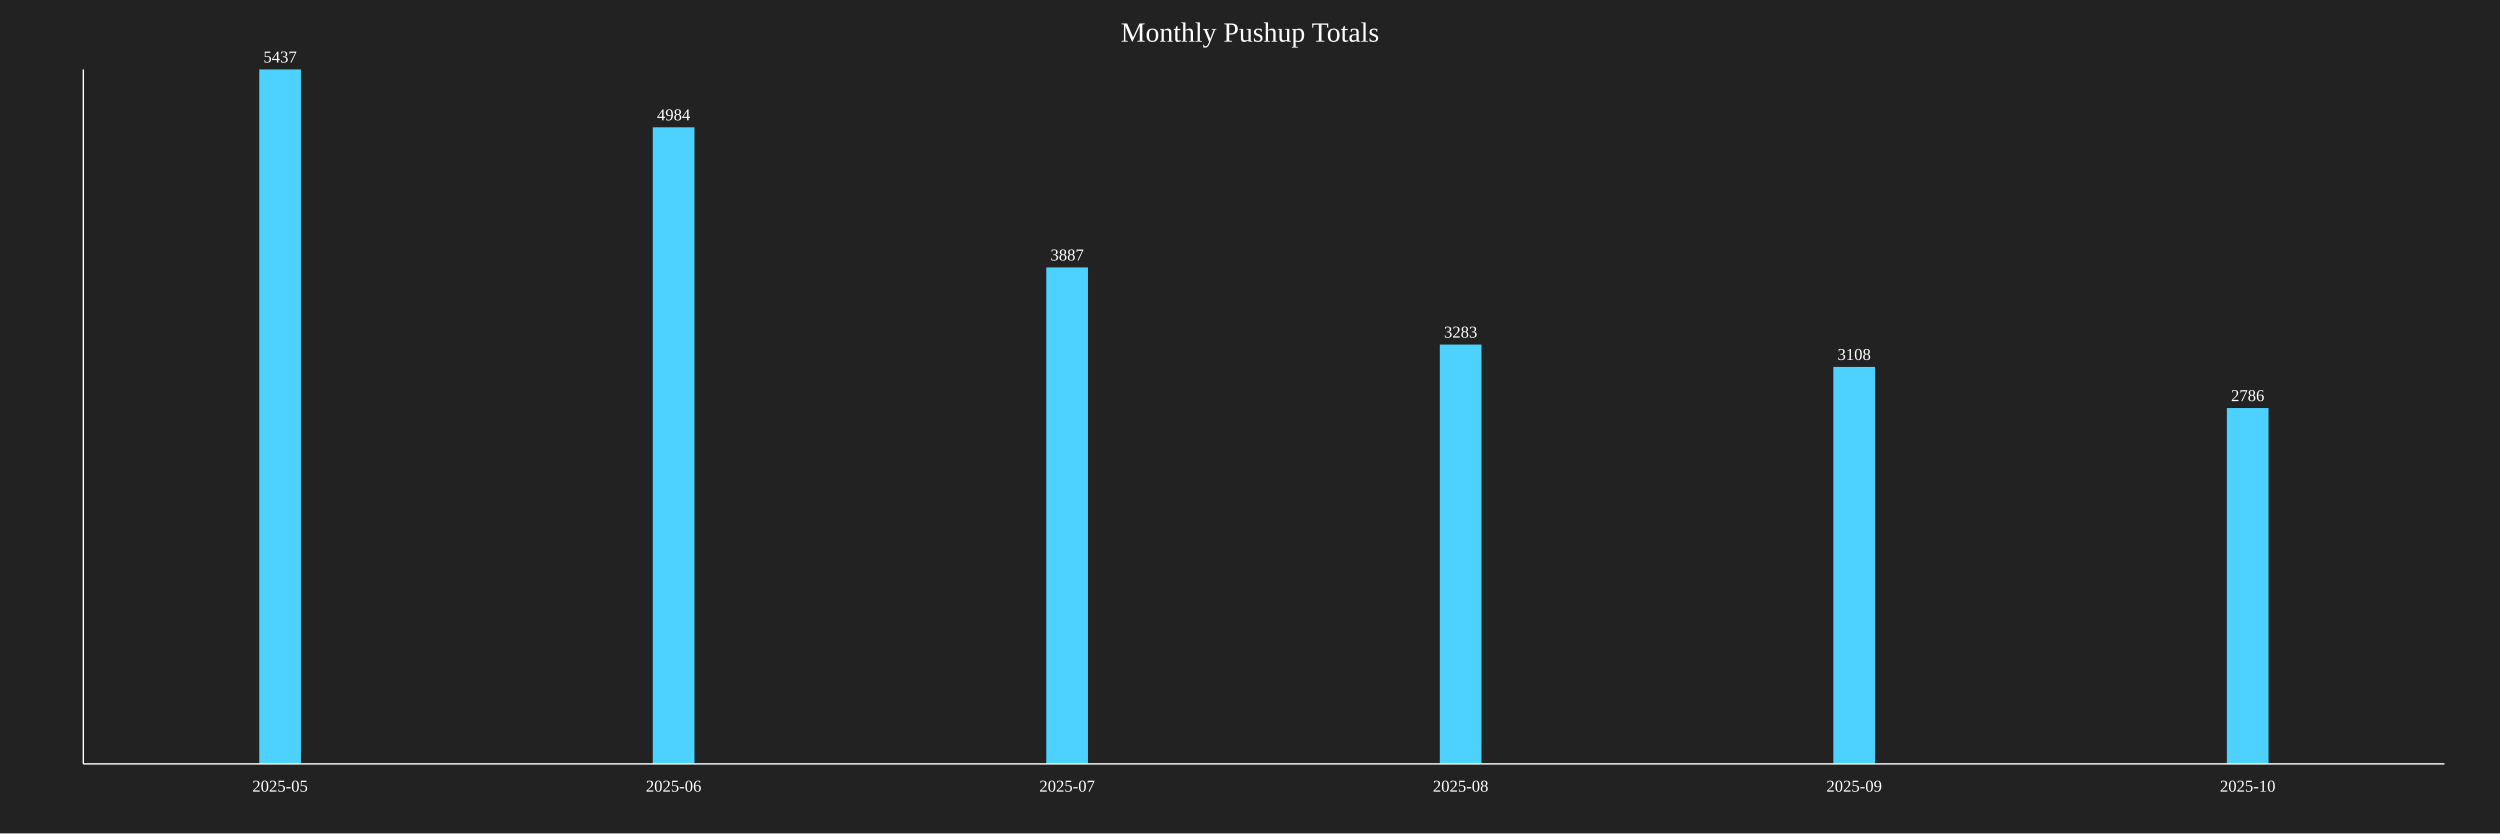
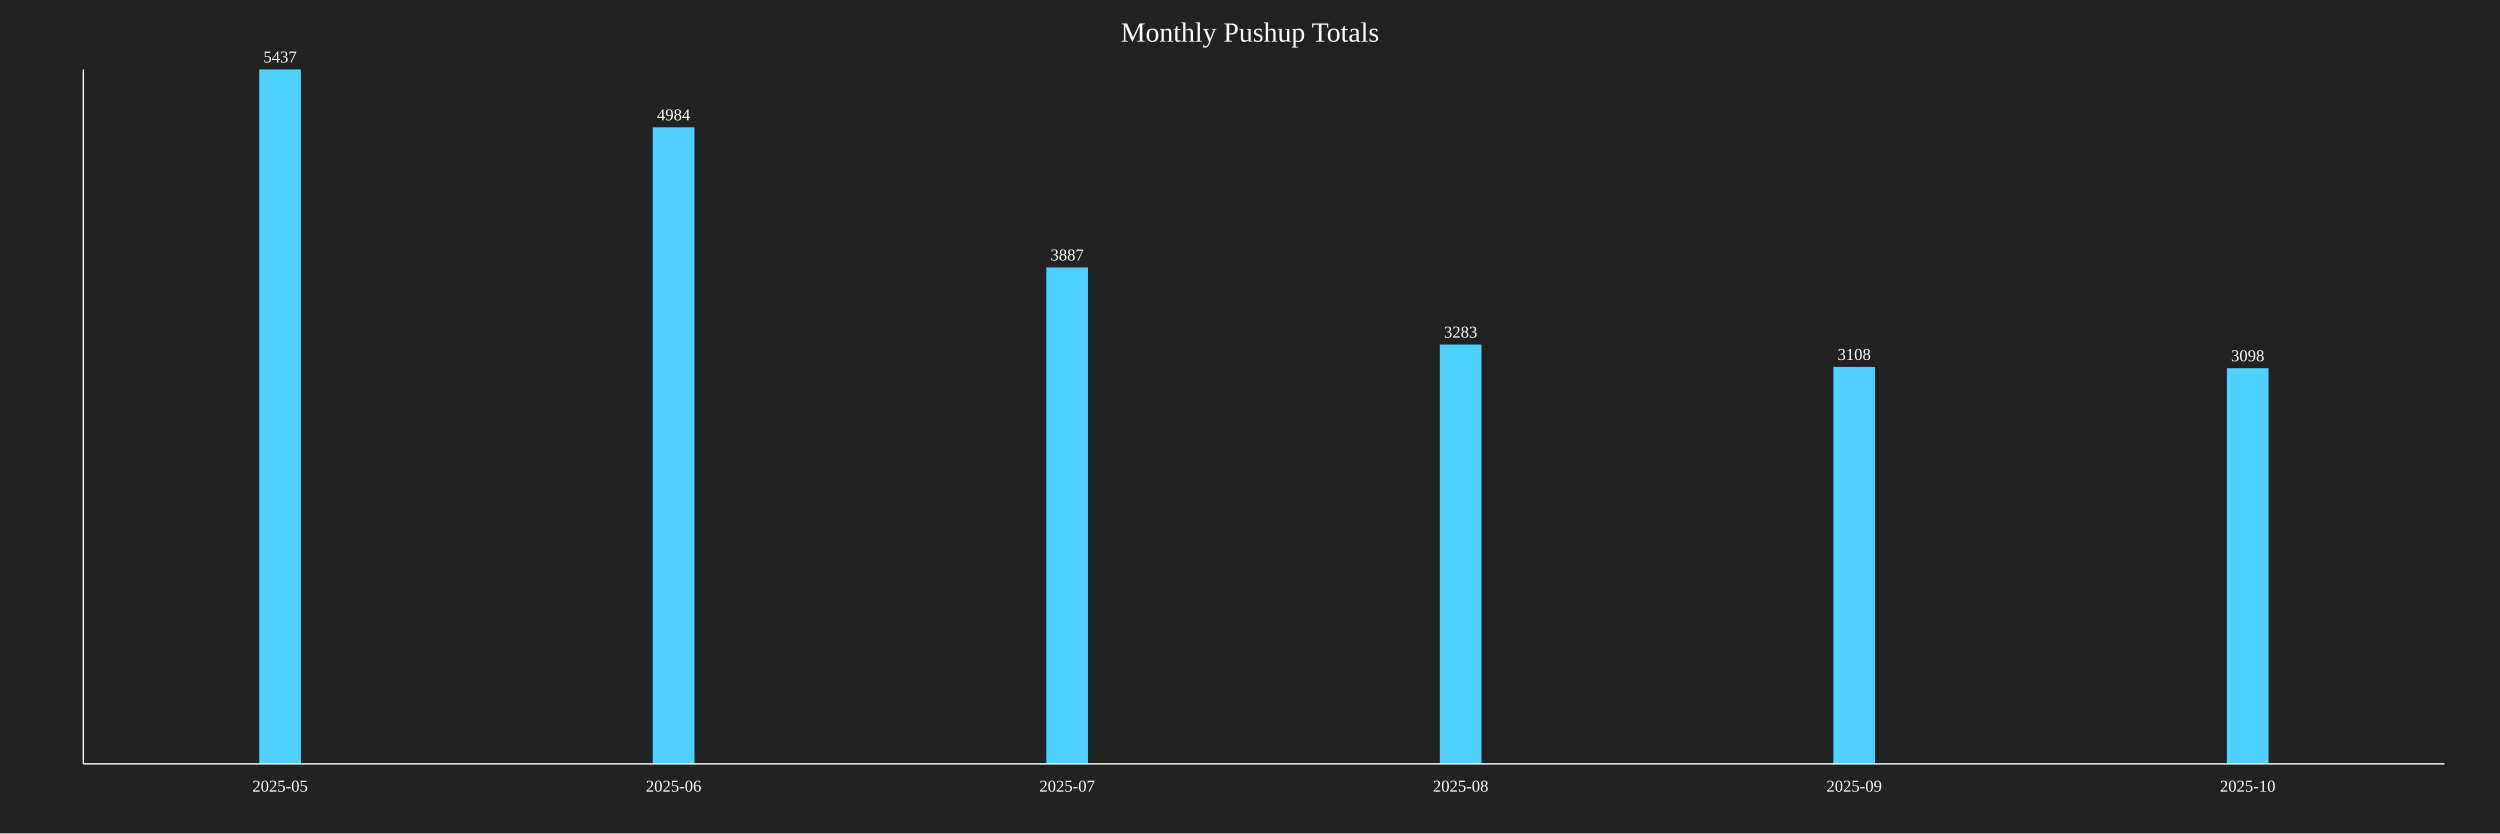
<svg xmlns="http://www.w3.org/2000/svg" baseProfile="full" height="600" version="1.1" width="1800">
  <defs />
  <rect fill="#222222" height="100%" width="100%" x="0" y="0" />
  <text fill="white" font-size="20" text-anchor="middle" x="900.0" y="30">Monthly Pushup Totals</text>
  <rect fill="#4DD2FF" height="500.0" width="30" x="186.667" y="50.0" />
  <text fill="white" font-size="12" text-anchor="middle" x="201.667" y="45.0">5437</text>
  <text fill="white" font-size="12" text-anchor="middle" x="201.667" y="570">2025-05</text>
  <rect fill="#4DD2FF" height="458.341" width="30" x="470.0" y="91.659" />
  <text fill="white" font-size="12" text-anchor="middle" x="485.0" y="86.659">4984</text>
  <text fill="white" font-size="12" text-anchor="middle" x="485.0" y="570">2025-06</text>
  <rect fill="#4DD2FF" height="357.458" width="30" x="753.333" y="192.542" />
  <text fill="white" font-size="12" text-anchor="middle" x="768.333" y="187.542">3887</text>
  <text fill="white" font-size="12" text-anchor="middle" x="768.333" y="570">2025-07</text>
  <rect fill="#4DD2FF" height="301.913" width="30" x="1036.667" y="248.087" />
  <text fill="white" font-size="12" text-anchor="middle" x="1051.667" y="243.087">3283</text>
  <text fill="white" font-size="12" text-anchor="middle" x="1051.667" y="570">2025-08</text>
  <rect fill="#4DD2FF" height="285.819" width="30" x="1320.0" y="264.181" />
  <text fill="white" font-size="12" text-anchor="middle" x="1335.0" y="259.181">3108</text>
  <text fill="white" font-size="12" text-anchor="middle" x="1335.0" y="570">2025-09</text>
-   <rect fill="#4DD2FF" height="256.207" width="30" x="1603.333" y="293.793" />
-   <text fill="white" font-size="12" text-anchor="middle" x="1618.333" y="288.793">2786</text>
+   <rect fill="#4DD2FF" height="284.9" width="30" x="1603.333" y="265.1" />
+   <text fill="white" font-size="12" text-anchor="middle" x="1618.333" y="260.1">3098</text>
  <text fill="white" font-size="12" text-anchor="middle" x="1618.333" y="570">2025-10</text>
  <line stroke="white" x1="60" x2="60" y1="50" y2="550" />
  <line stroke="white" x1="60" x2="1760" y1="550" y2="550" />
</svg>
